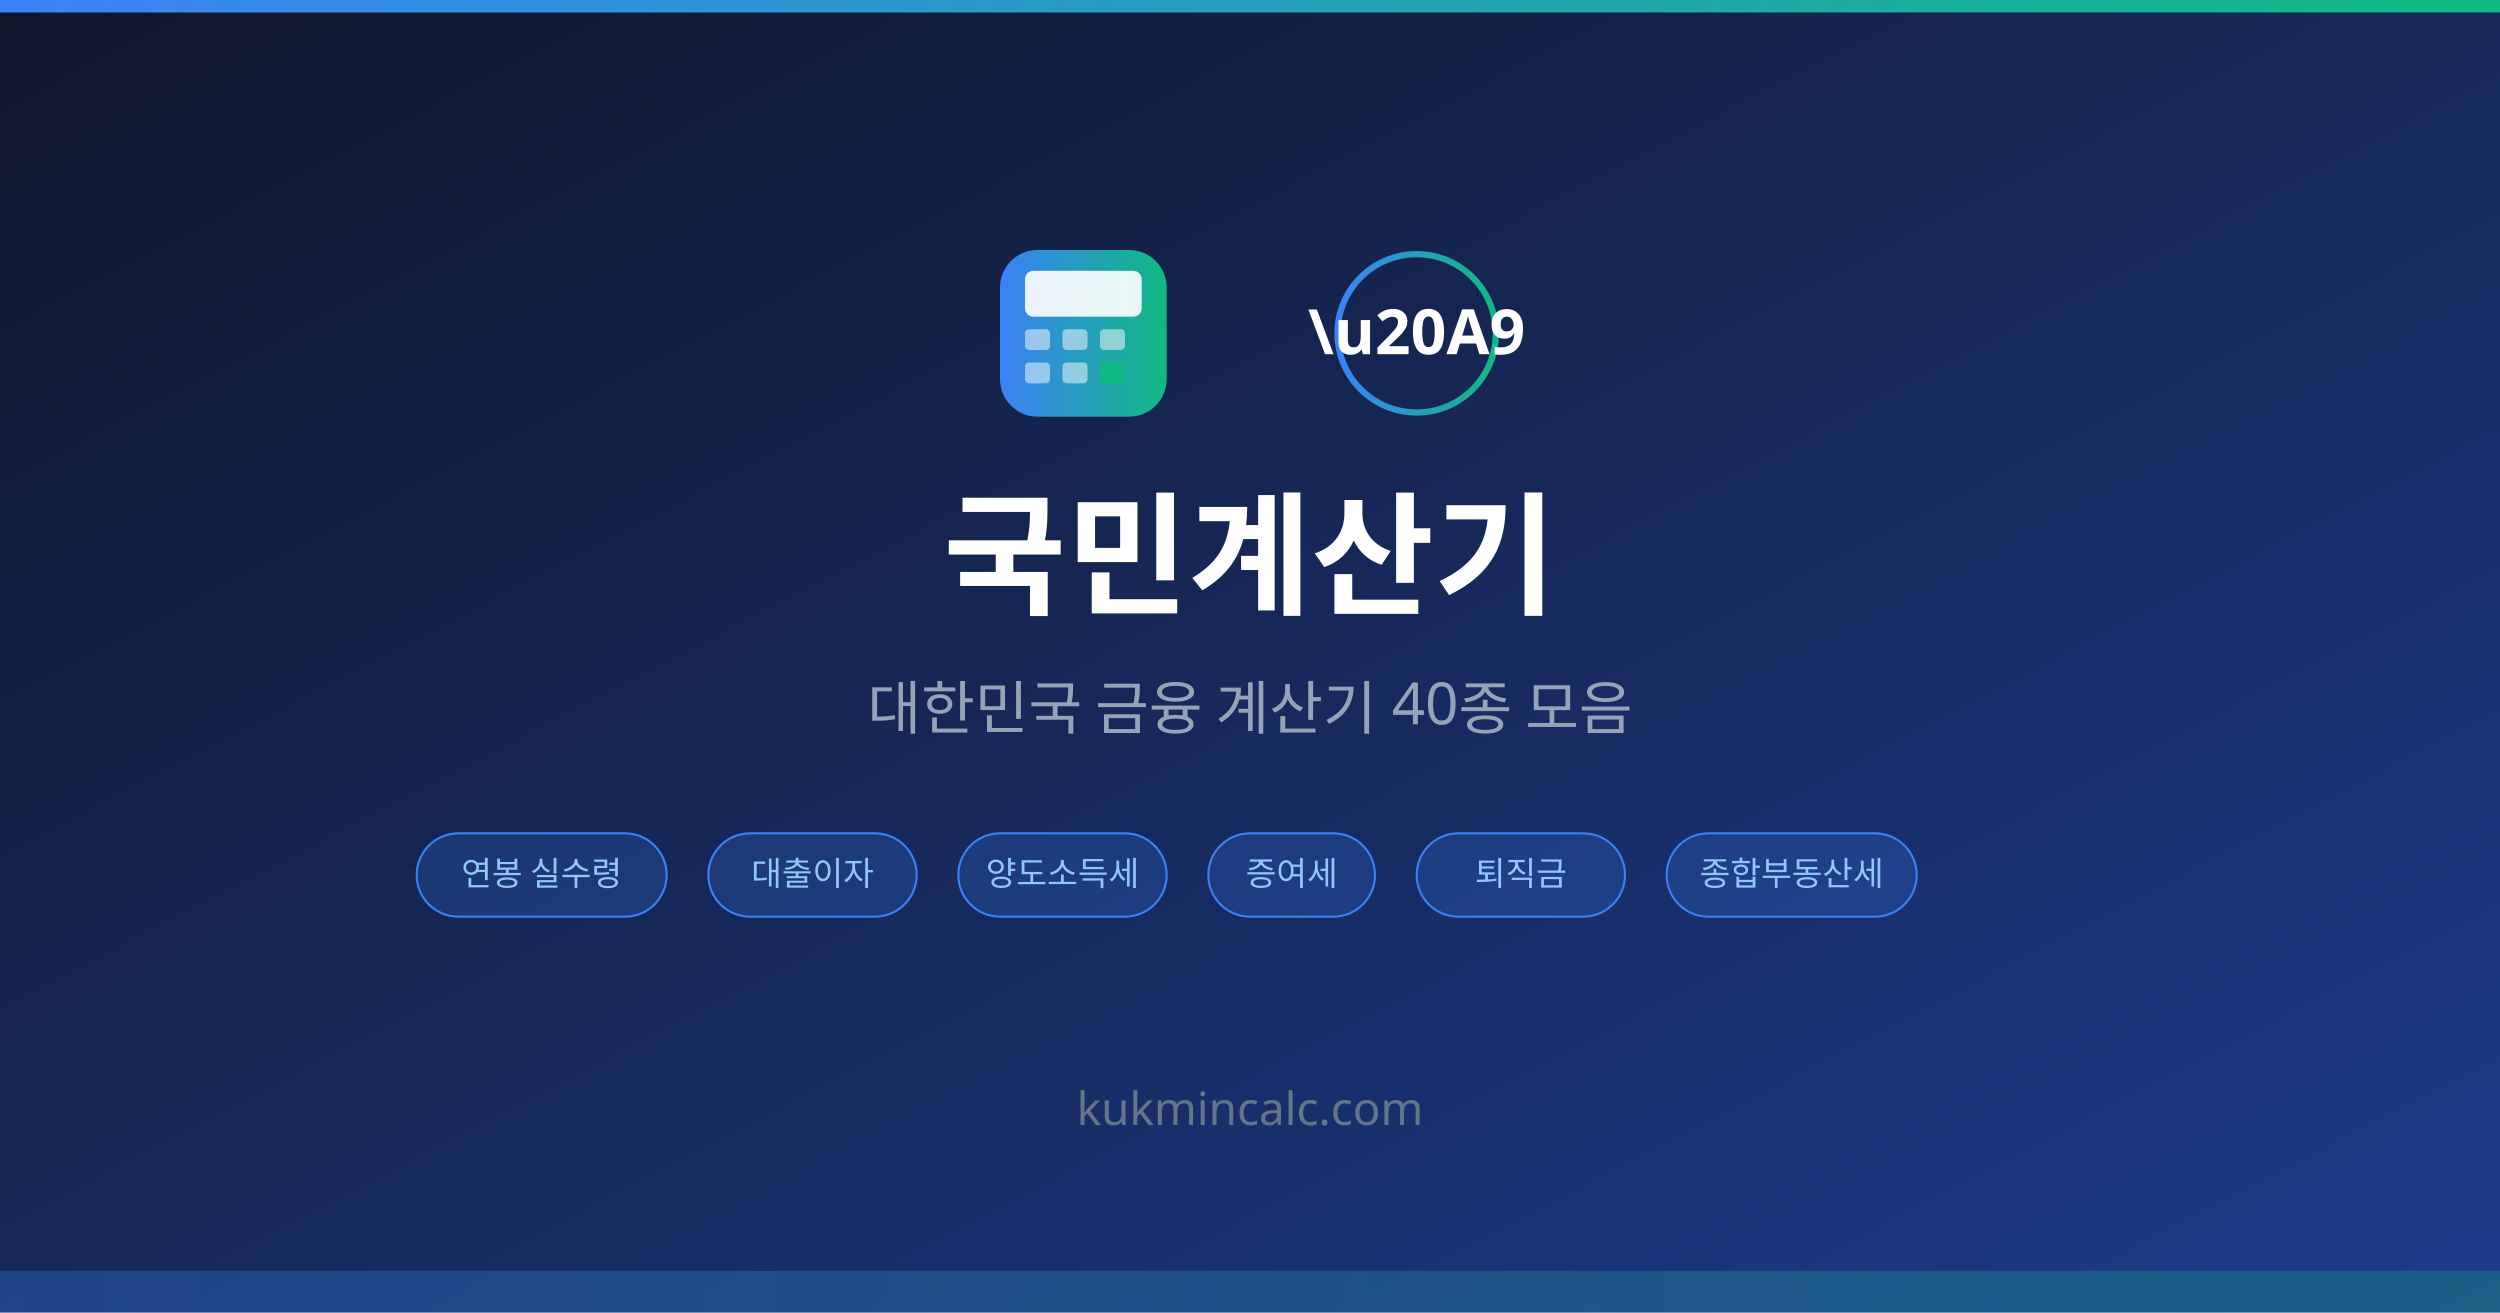
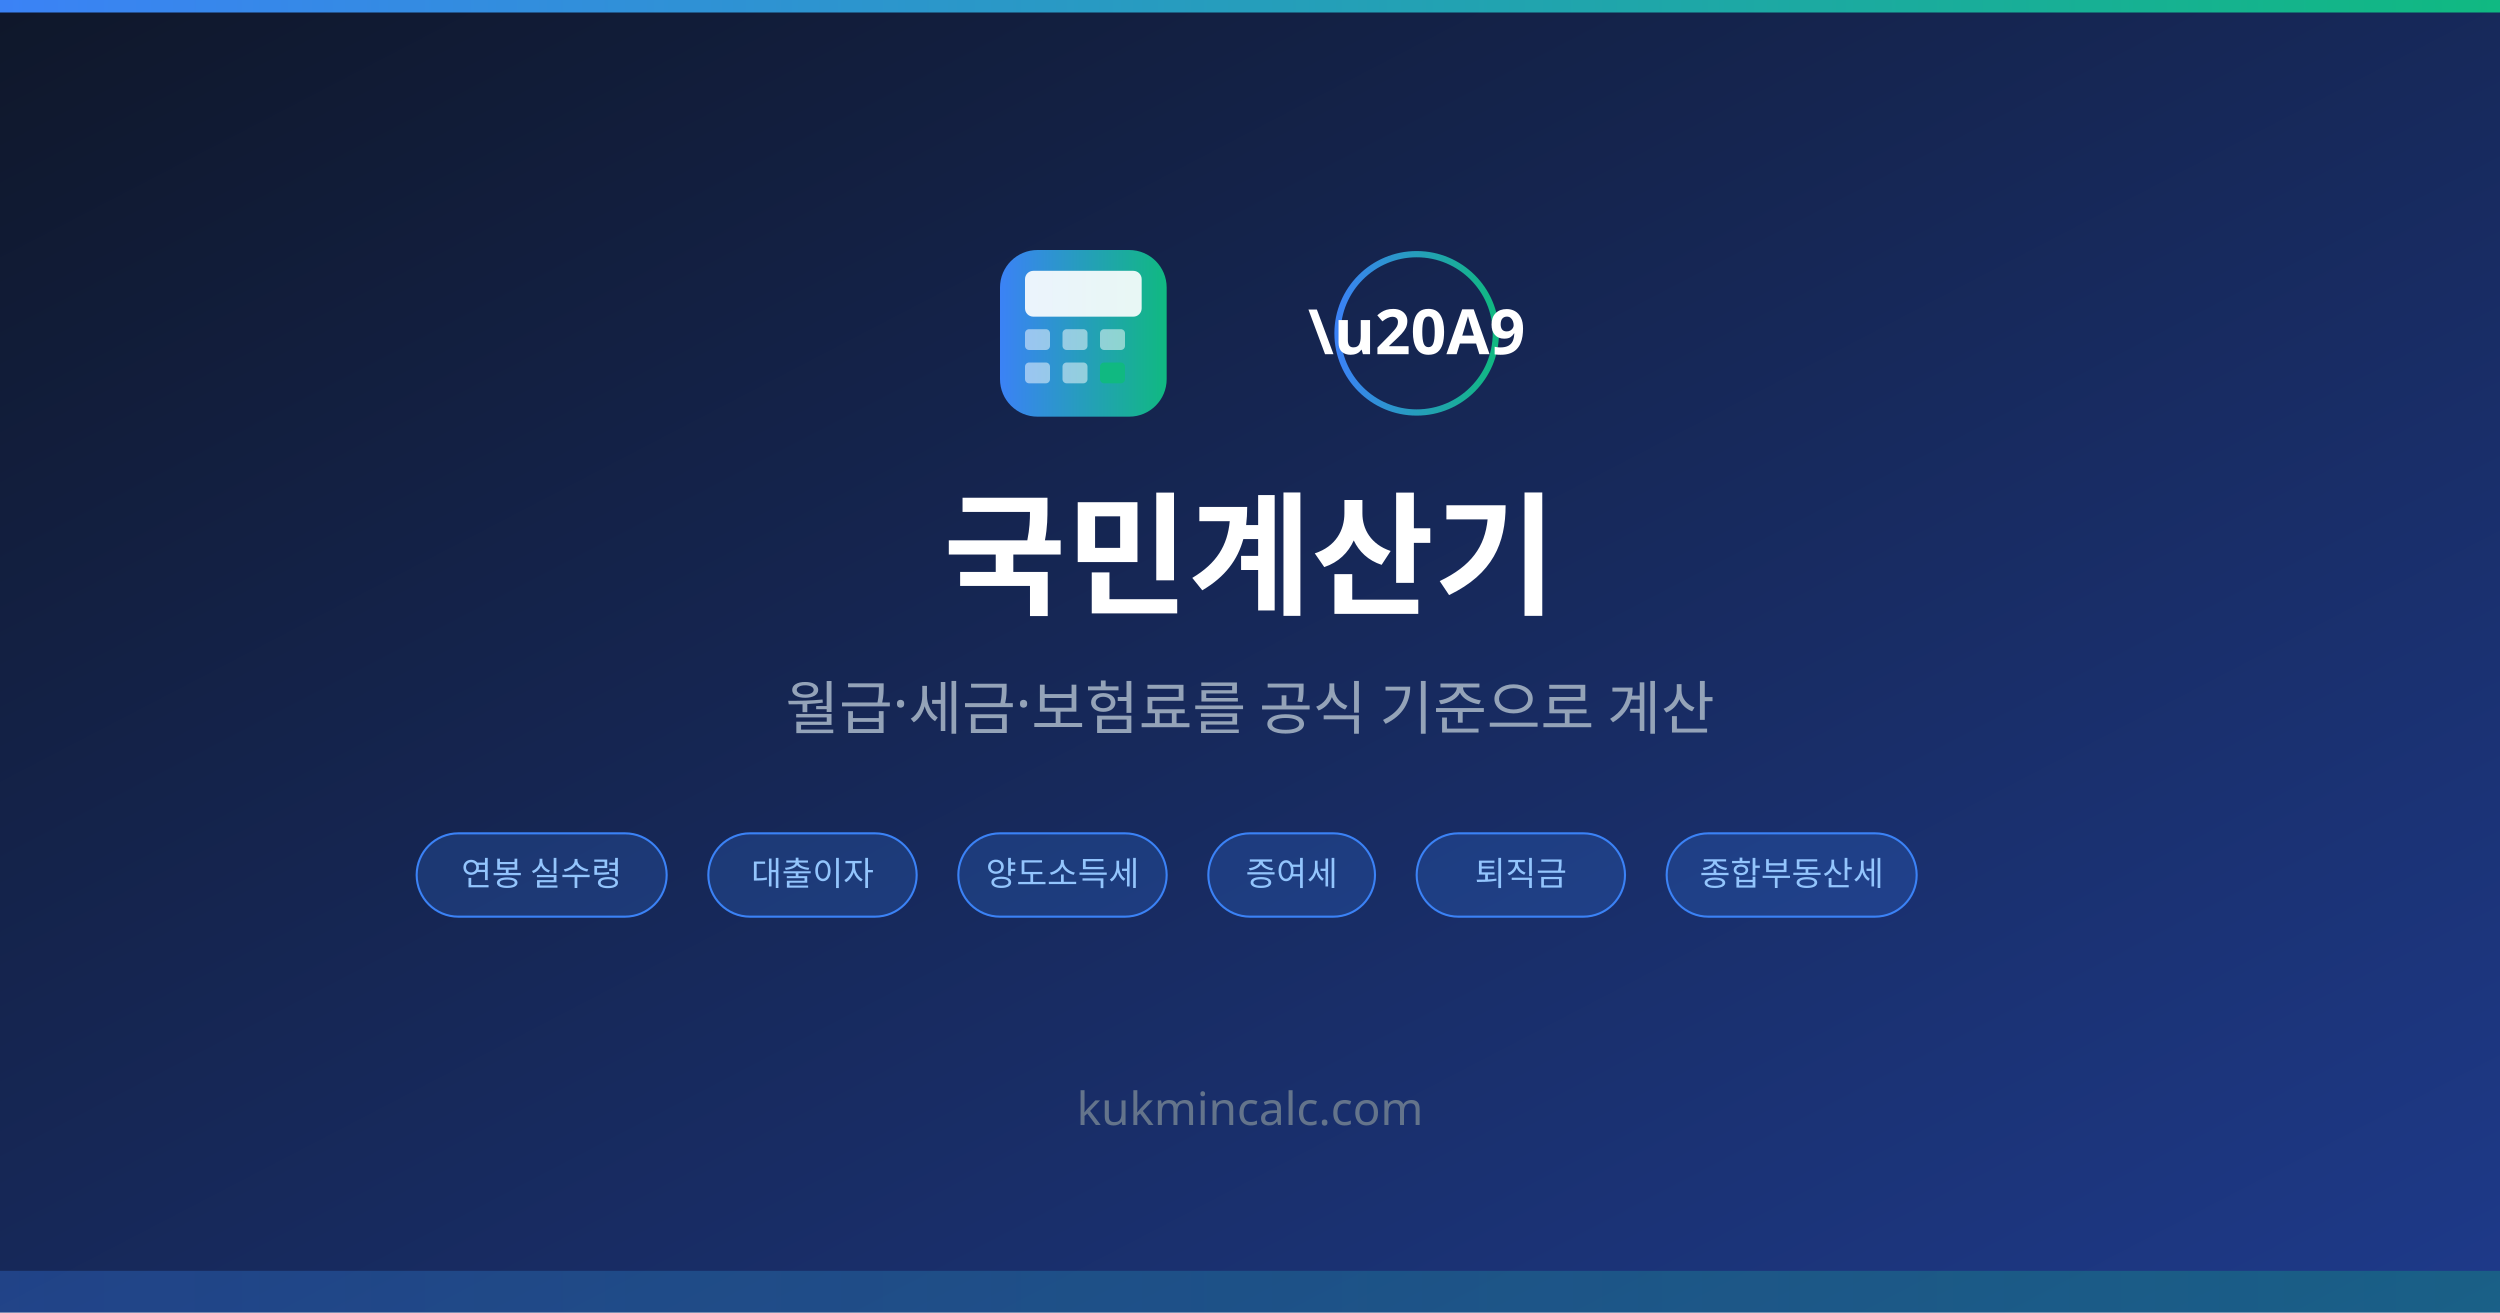
<svg xmlns="http://www.w3.org/2000/svg" viewBox="0 0 1200 630" fill="none">
  <defs>
    <linearGradient id="bg" x1="0%" y1="0%" x2="100%" y2="100%">
      <stop offset="0%" style="stop-color:#0f172a" />
      <stop offset="100%" style="stop-color:#1e3a8a" />
    </linearGradient>
    <linearGradient id="accent" x1="0%" y1="0%" x2="100%" y2="0%">
      <stop offset="0%" style="stop-color:#3b82f6" />
      <stop offset="100%" style="stop-color:#10b981" />
    </linearGradient>
  </defs>
  <rect width="1200" height="630" fill="url(#bg)" />
  <rect y="0" width="1200" height="6" fill="url(#accent)" />
  <rect x="480" y="120" width="80" height="80" rx="18" fill="url(#accent)" />
  <rect x="492" y="130" width="56" height="22" rx="4" fill="white" opacity="0.9" />
  <rect x="492" y="158" width="12" height="10" rx="2" fill="white" opacity="0.5" />
  <rect x="510" y="158" width="12" height="10" rx="2" fill="white" opacity="0.5" />
  <rect x="528" y="158" width="12" height="10" rx="2" fill="white" opacity="0.5" />
  <rect x="492" y="174" width="12" height="10" rx="2" fill="white" opacity="0.5" />
  <rect x="510" y="174" width="12" height="10" rx="2" fill="white" opacity="0.5" />
  <rect x="528" y="174" width="12" height="10" rx="2" fill="#10b981" />
  <circle cx="680" cy="160" r="38" fill="none" stroke="url(#accent)" stroke-width="3" />
  <text x="680" y="170" text-anchor="middle" fill="white" font-family="sans-serif" font-weight="700" font-size="30">\u20A9</text>
  <text x="600" y="290" text-anchor="middle" fill="white" font-family="'Noto Sans KR',sans-serif" font-weight="900" font-size="64">국민계산기</text>
-   <text x="600" y="350" text-anchor="middle" fill="#94a3b8" font-family="'Noto Sans KR',sans-serif" font-weight="400" font-size="28">대한민국 금융 계산기 40종 모음</text>
+   <text x="600" y="350" text-anchor="middle" fill="#94a3b8" font-family="'Noto Sans KR',sans-serif" font-weight="400" font-size="28">월급·세금·보험료를 공식 기준으로 계산</text>
  <rect x="200" y="400" width="120" height="40" rx="20" fill="rgba(59,130,246,0.2)" stroke="#3b82f6" stroke-width="1" />
  <text x="260" y="425" text-anchor="middle" fill="#93c5fd" font-family="sans-serif" font-size="16">연봉 실수령</text>
  <rect x="340" y="400" width="100" height="40" rx="20" fill="rgba(59,130,246,0.2)" stroke="#3b82f6" stroke-width="1" />
  <text x="390" y="425" text-anchor="middle" fill="#93c5fd" font-family="sans-serif" font-size="16">대출이자</text>
  <rect x="460" y="400" width="100" height="40" rx="20" fill="rgba(59,130,246,0.2)" stroke="#3b82f6" stroke-width="1" />
  <text x="510" y="425" text-anchor="middle" fill="#93c5fd" font-family="sans-serif" font-size="16">양도소득세</text>
  <rect x="580" y="400" width="80" height="40" rx="20" fill="rgba(59,130,246,0.2)" stroke="#3b82f6" stroke-width="1" />
  <text x="620" y="425" text-anchor="middle" fill="#93c5fd" font-family="sans-serif" font-size="16">증여세</text>
  <rect x="680" y="400" width="100" height="40" rx="20" fill="rgba(59,130,246,0.2)" stroke="#3b82f6" stroke-width="1" />
  <text x="730" y="425" text-anchor="middle" fill="#93c5fd" font-family="sans-serif" font-size="16">퇴직금</text>
  <rect x="800" y="400" width="120" height="40" rx="20" fill="rgba(59,130,246,0.2)" stroke="#3b82f6" stroke-width="1" />
  <text x="860" y="425" text-anchor="middle" fill="#93c5fd" font-family="sans-serif" font-size="16">종합부동산세</text>
  <text x="600" y="540" text-anchor="middle" fill="#64748b" font-family="sans-serif" font-weight="500" font-size="22">kukmincalc.com</text>
  <rect y="610" width="1200" height="20" fill="url(#accent)" opacity="0.3" />
</svg>
